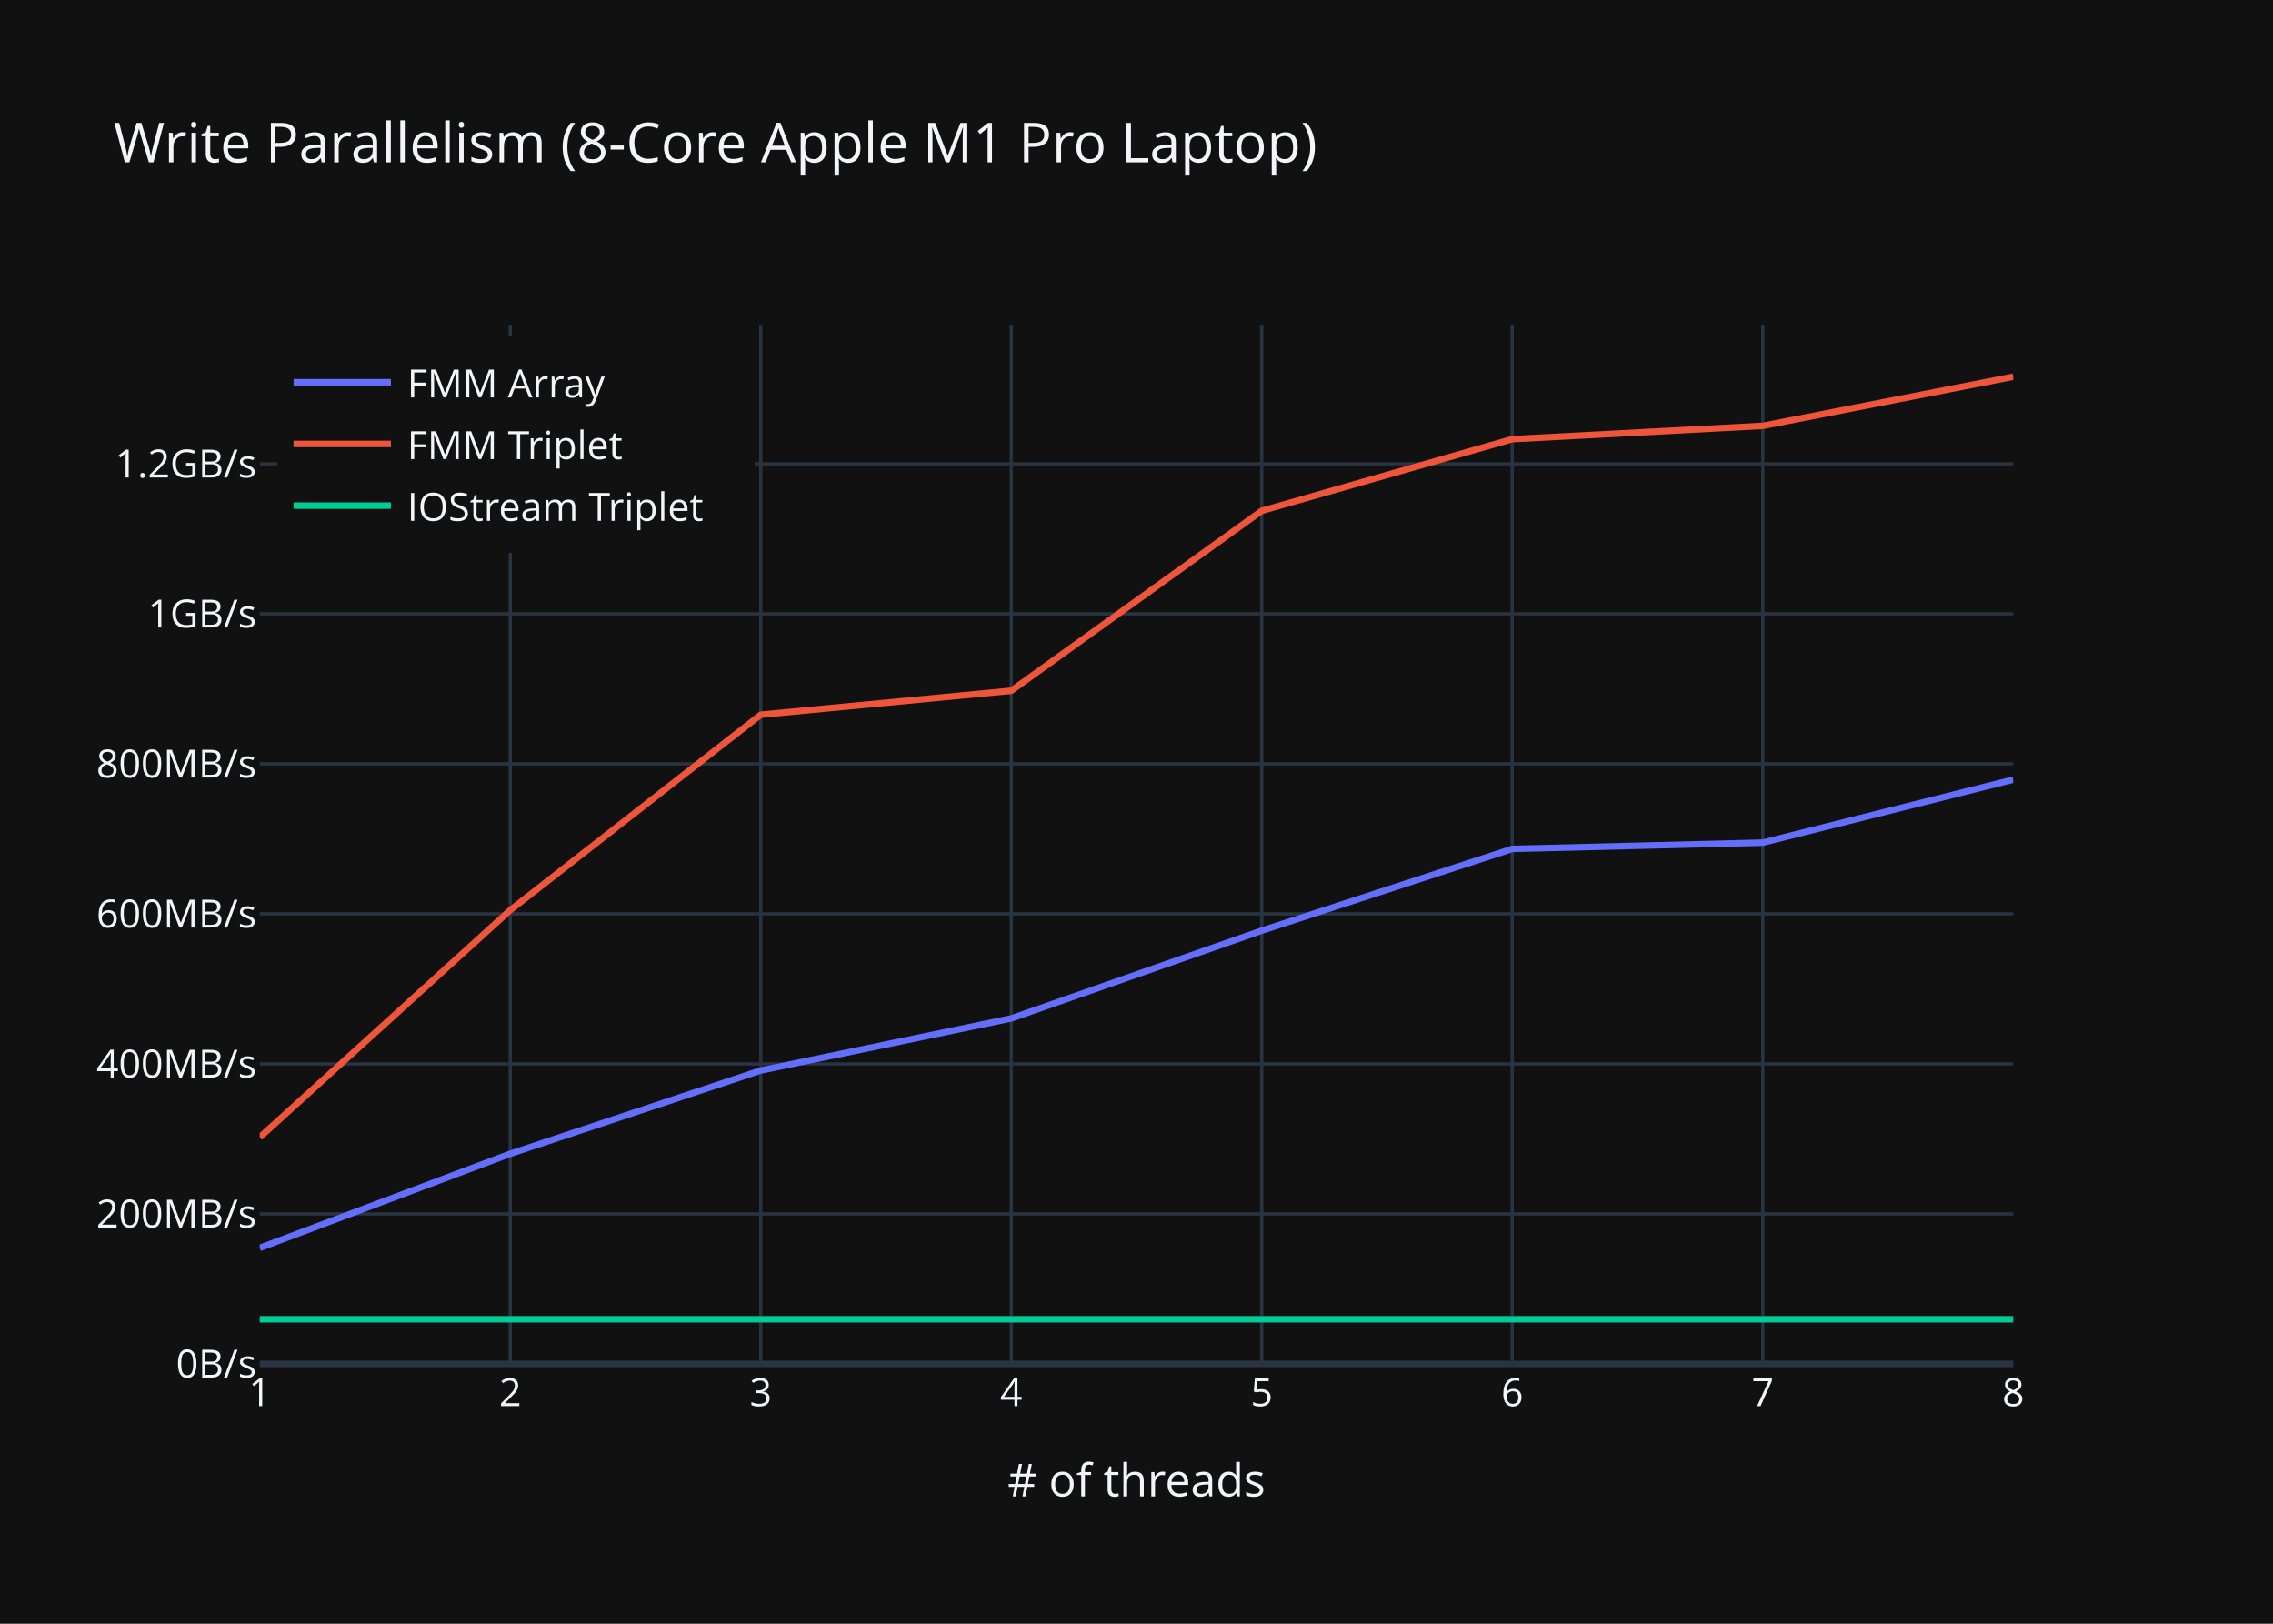
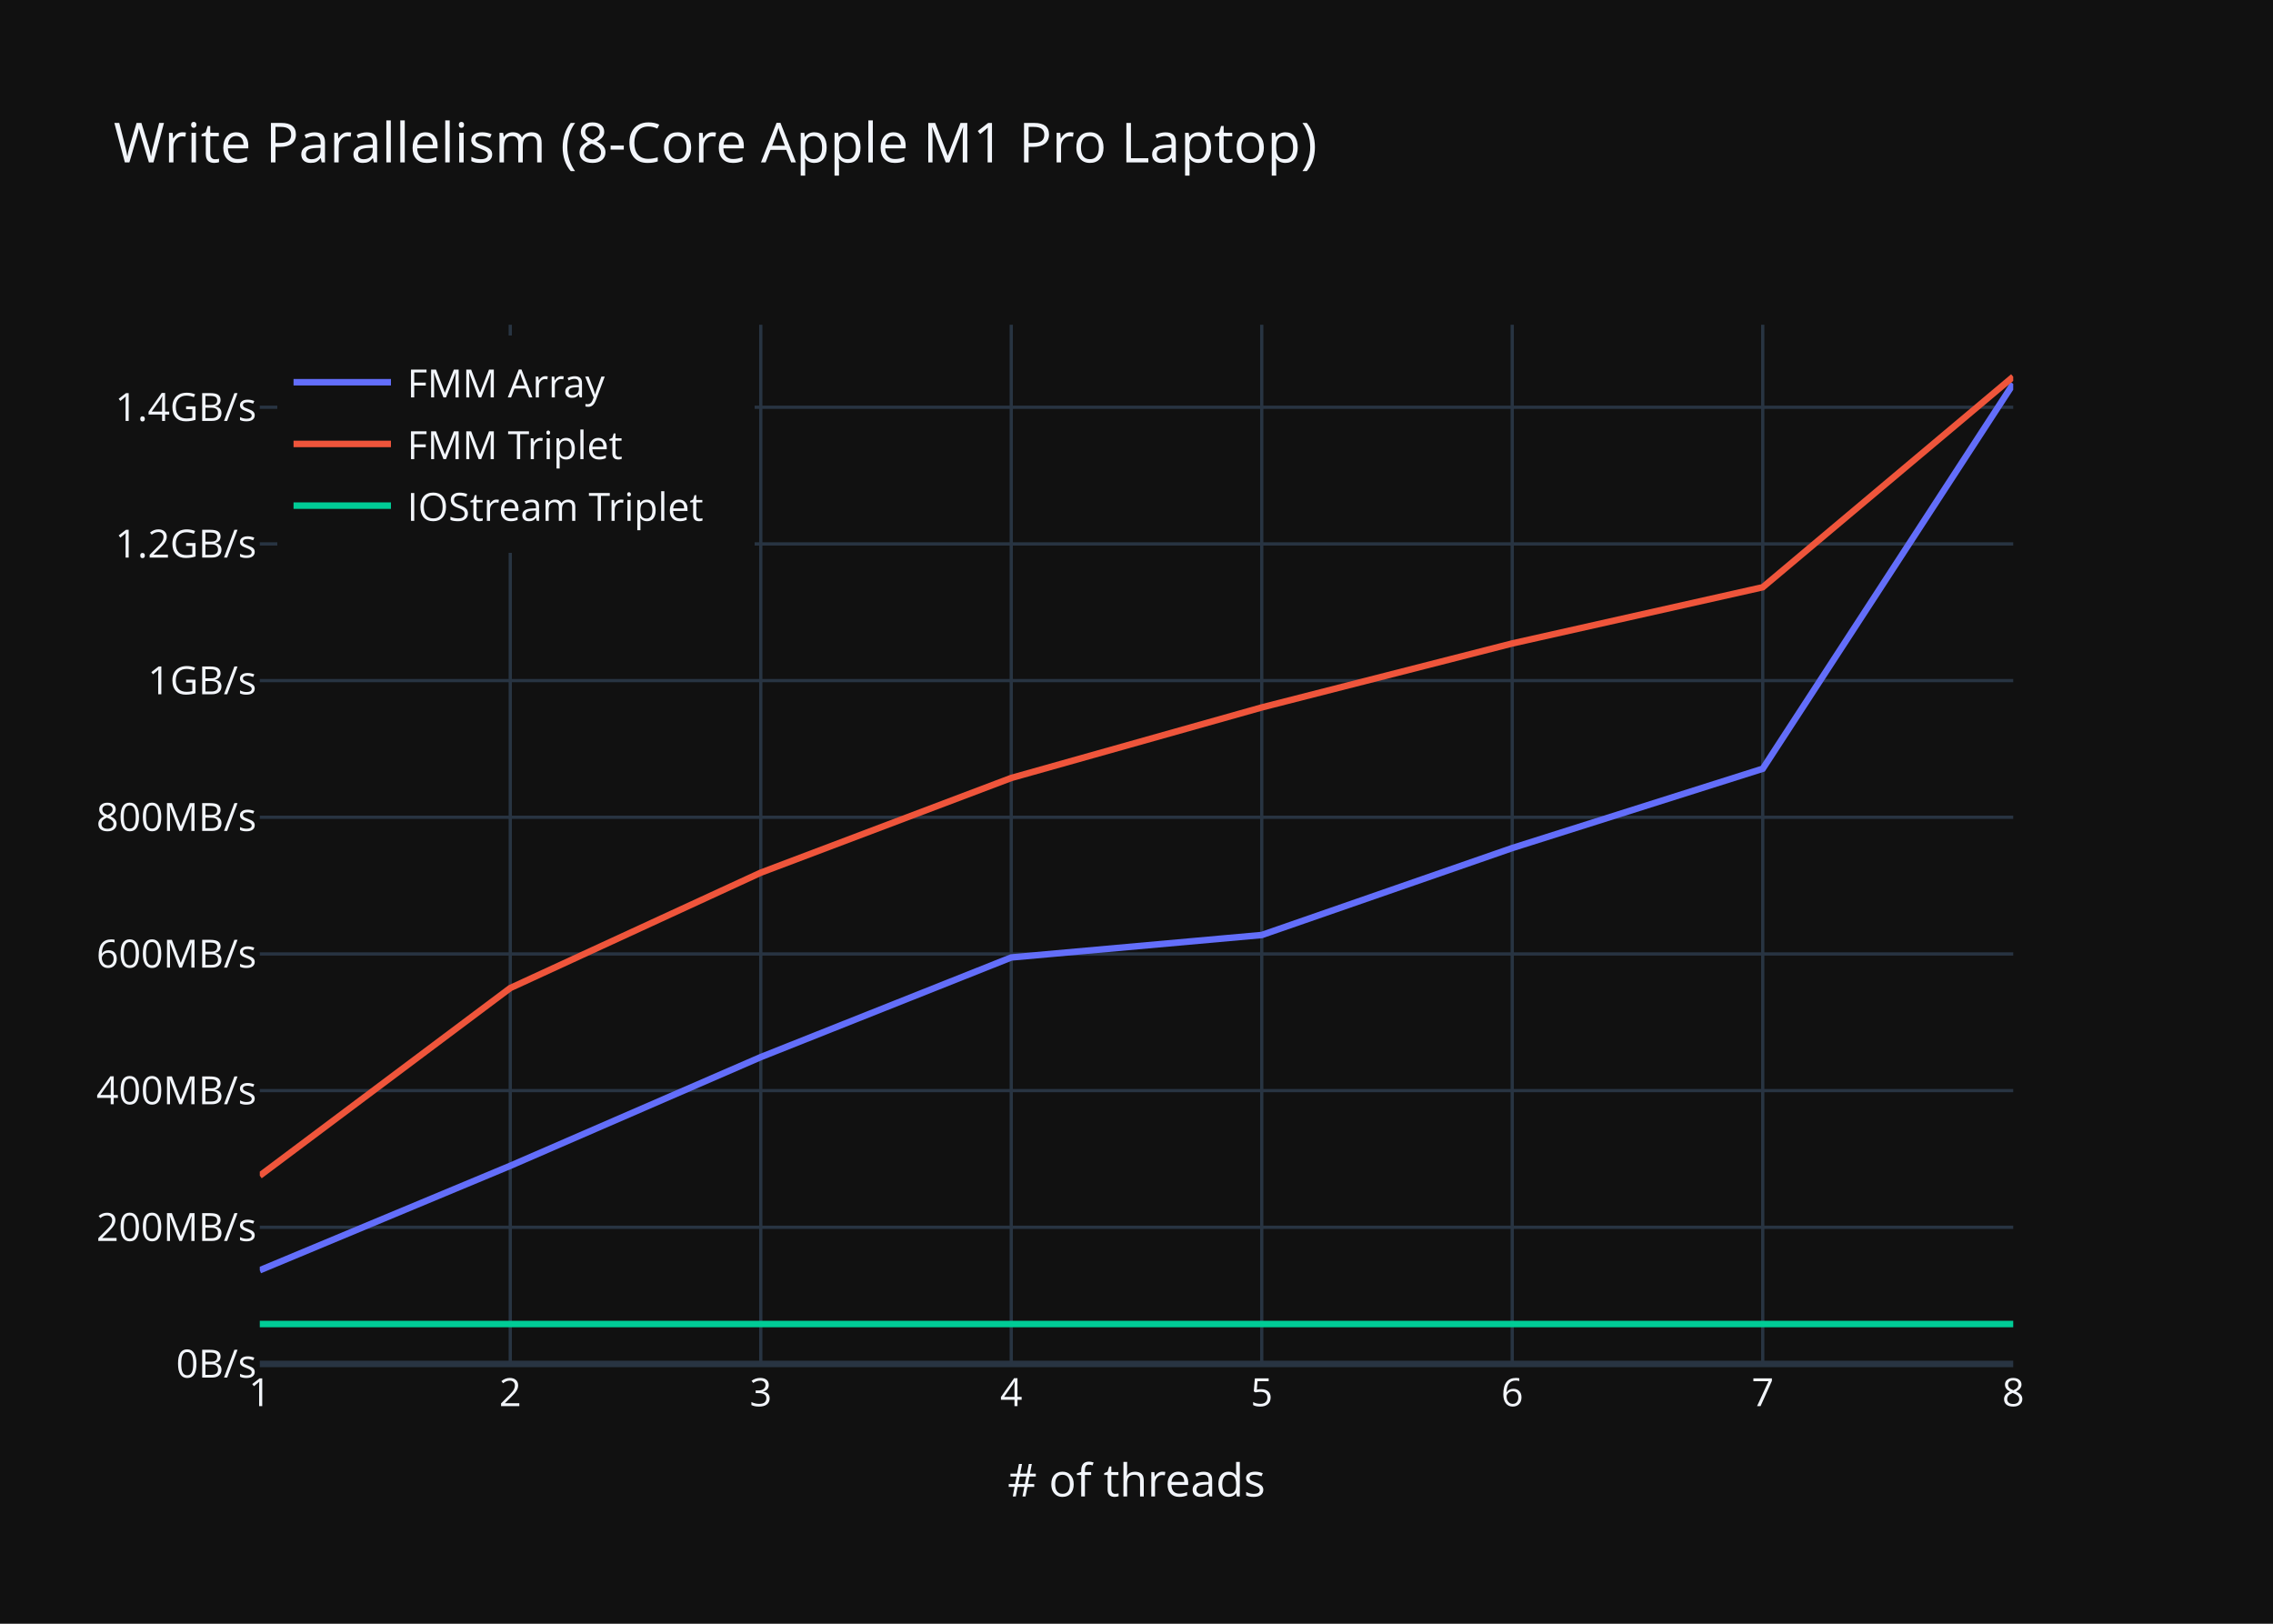
<svg xmlns="http://www.w3.org/2000/svg" class="main-svg" width="700" height="500" style="" viewBox="0 0 700 500">
  <rect x="0" y="0" width="700" height="500" style="fill: rgb(17, 17, 17); fill-opacity: 1;" />
-   <defs id="defs-6a14d2">
+   <defs id="defs-839ce8">
    <g class="clips">
-       <clipPath id="clip6a14d2xyplot" class="plotclip">
+       <clipPath id="clip839ce8xyplot" class="plotclip">
        <rect width="540" height="320" />
      </clipPath>
-       <clipPath class="axesclip" id="clip6a14d2x">
+       <clipPath class="axesclip" id="clip839ce8x">
        <rect x="80" y="0" width="540" height="500" />
      </clipPath>
-       <clipPath class="axesclip" id="clip6a14d2y">
+       <clipPath class="axesclip" id="clip839ce8y">
        <rect x="0" y="100" width="700" height="320" />
      </clipPath>
-       <clipPath class="axesclip" id="clip6a14d2xy">
+       <clipPath class="axesclip" id="clip839ce8xy">
        <rect x="80" y="100" width="540" height="320" />
      </clipPath>
    </g>
    <g class="gradients" />
    <g class="patterns" />
  </defs>
  <g class="bglayer" />
  <g class="layer-below">
    <g class="imagelayer" />
    <g class="shapelayer" />
  </g>
  <g class="cartesianlayer">
    <g class="subplot xy">
      <g class="layer-subplot">
        <g class="shapelayer" />
        <g class="imagelayer" />
      </g>
      <g class="minor-gridlayer">
        <g class="x" />
        <g class="y" />
      </g>
      <g class="gridlayer">
        <g class="x">
          <path class="xgrid crisp" transform="translate(157.14,0)" d="M0,100v320" style="stroke: rgb(40, 52, 66); stroke-opacity: 1; stroke-width: 1px;" />
          <path class="xgrid crisp" transform="translate(234.29,0)" d="M0,100v320" style="stroke: rgb(40, 52, 66); stroke-opacity: 1; stroke-width: 1px;" />
          <path class="xgrid crisp" transform="translate(311.43,0)" d="M0,100v320" style="stroke: rgb(40, 52, 66); stroke-opacity: 1; stroke-width: 1px;" />
          <path class="xgrid crisp" transform="translate(388.57,0)" d="M0,100v320" style="stroke: rgb(40, 52, 66); stroke-opacity: 1; stroke-width: 1px;" />
          <path class="xgrid crisp" transform="translate(465.71,0)" d="M0,100v320" style="stroke: rgb(40, 52, 66); stroke-opacity: 1; stroke-width: 1px;" />
          <path class="xgrid crisp" transform="translate(542.86,0)" d="M0,100v320" style="stroke: rgb(40, 52, 66); stroke-opacity: 1; stroke-width: 1px;" />
        </g>
        <g class="y">
-           <path class="ygrid crisp" transform="translate(0,373.8)" d="M80,0h540" style="stroke: rgb(40, 52, 66); stroke-opacity: 1; stroke-width: 1px;" />
-           <path class="ygrid crisp" transform="translate(0,327.61)" d="M80,0h540" style="stroke: rgb(40, 52, 66); stroke-opacity: 1; stroke-width: 1px;" />
-           <path class="ygrid crisp" transform="translate(0,281.41)" d="M80,0h540" style="stroke: rgb(40, 52, 66); stroke-opacity: 1; stroke-width: 1px;" />
-           <path class="ygrid crisp" transform="translate(0,235.22)" d="M80,0h540" style="stroke: rgb(40, 52, 66); stroke-opacity: 1; stroke-width: 1px;" />
-           <path class="ygrid crisp" transform="translate(0,189.02)" d="M80,0h540" style="stroke: rgb(40, 52, 66); stroke-opacity: 1; stroke-width: 1px;" />
-           <path class="ygrid crisp" transform="translate(0,142.83)" d="M80,0h540" style="stroke: rgb(40, 52, 66); stroke-opacity: 1; stroke-width: 1px;" />
+           <path class="ygrid crisp" transform="translate(0,377.92)" d="M80,0h540" style="stroke: rgb(40, 52, 66); stroke-opacity: 1; stroke-width: 1px;" />
+           <path class="ygrid crisp" transform="translate(0,335.83)" d="M80,0h540" style="stroke: rgb(40, 52, 66); stroke-opacity: 1; stroke-width: 1px;" />
+           <path class="ygrid crisp" transform="translate(0,293.75)" d="M80,0h540" style="stroke: rgb(40, 52, 66); stroke-opacity: 1; stroke-width: 1px;" />
+           <path class="ygrid crisp" transform="translate(0,251.66)" d="M80,0h540" style="stroke: rgb(40, 52, 66); stroke-opacity: 1; stroke-width: 1px;" />
+           <path class="ygrid crisp" transform="translate(0,209.58)" d="M80,0h540" style="stroke: rgb(40, 52, 66); stroke-opacity: 1; stroke-width: 1px;" />
+           <path class="ygrid crisp" transform="translate(0,167.49)" d="M80,0h540" style="stroke: rgb(40, 52, 66); stroke-opacity: 1; stroke-width: 1px;" />
+           <path class="ygrid crisp" transform="translate(0,125.41)" d="M80,0h540" style="stroke: rgb(40, 52, 66); stroke-opacity: 1; stroke-width: 1px;" />
        </g>
      </g>
      <g class="zerolinelayer">
        <path class="yzl zl crisp" transform="translate(0,420)" d="M80,0h540" style="stroke: rgb(40, 52, 66); stroke-opacity: 1; stroke-width: 2px;" />
      </g>
      <path class="xlines-below" />
      <path class="ylines-below" />
      <g class="overlines-below" />
      <g class="xaxislayer-below" />
      <g class="yaxislayer-below" />
      <g class="overaxes-below" />
-       <g class="plot" transform="translate(80,100)" clip-path="url(#clip6a14d2xyplot)">
+       <g class="plot" transform="translate(80,100)" clip-path="url(#clip839ce8xyplot)">
        <g class="scatterlayer mlayer">
-           <g class="trace scatter traceb4dc39" style="stroke-miterlimit: 2; opacity: 1;">
+           <g class="trace scatter trace82c92c" style="stroke-miterlimit: 2; opacity: 1;">
            <g class="fills" />
            <g class="errorbars" />
            <g class="lines">
-               <path class="js-line" d="M0,284.27L77.14,255.27L154.29,229.63L231.43,213.6L308.57,186.57L385.71,161.4L462.86,159.48L540,140.07" style="vector-effect: non-scaling-stroke; fill: none; stroke: rgb(99, 110, 250); stroke-opacity: 1; stroke-width: 2px; opacity: 1;" />
+               <path class="js-line" d="M0,291.15L77.14,258.99L154.29,225.51L231.43,194.83L308.57,187.92L385.71,161.14L462.86,136.72L540,18.19" style="vector-effect: non-scaling-stroke; fill: none; stroke: rgb(99, 110, 250); stroke-opacity: 1; stroke-width: 2px; opacity: 1;" />
            </g>
            <g class="points" />
            <g class="text" />
          </g>
-           <g class="trace scatter trace0077ae" style="stroke-miterlimit: 2; opacity: 1;">
+           <g class="trace scatter trace204053" style="stroke-miterlimit: 2; opacity: 1;">
            <g class="fills" />
            <g class="errorbars" />
            <g class="lines">
-               <path class="js-line" d="M0,250.22L77.14,180.26L154.29,120.08L231.43,112.7L308.57,57.3L385.71,35.23L462.86,31.14L540,16" style="vector-effect: non-scaling-stroke; fill: none; stroke: rgb(239, 85, 59); stroke-opacity: 1; stroke-width: 2px; opacity: 1;" />
+               <path class="js-line" d="M0,262.03L77.14,204.25L154.29,168.72L231.43,139.56L308.57,117.84L385.71,98.14L462.86,80.83L540,16" style="vector-effect: non-scaling-stroke; fill: none; stroke: rgb(239, 85, 59); stroke-opacity: 1; stroke-width: 2px; opacity: 1;" />
            </g>
            <g class="points" />
            <g class="text" />
          </g>
-           <g class="trace scatter trace095b47" style="stroke-miterlimit: 2; opacity: 1;">
+           <g class="trace scatter trace7c8bd7" style="stroke-miterlimit: 2; opacity: 1;">
            <g class="fills" />
            <g class="errorbars" />
            <g class="lines">
-               <path class="js-line" d="M0,306.25L540,306.25" style="vector-effect: non-scaling-stroke; fill: none; stroke: rgb(0, 204, 150); stroke-opacity: 1; stroke-width: 2px; opacity: 1;" />
+               <path class="js-line" d="M0,307.7L540,307.7" style="vector-effect: non-scaling-stroke; fill: none; stroke: rgb(0, 204, 150); stroke-opacity: 1; stroke-width: 2px; opacity: 1;" />
            </g>
            <g class="points" />
            <g class="text" />
          </g>
        </g>
      </g>
      <g class="overplot" />
      <path class="xlines-above crisp" d="M0,0" style="fill: none;" />
      <path class="ylines-above crisp" d="M0,0" style="fill: none;" />
      <g class="overlines-above" />
      <g class="xaxislayer-above">
        <g class="xtick">
          <text text-anchor="middle" x="0" y="433" transform="translate(80,0)" style="font-family: 'Open Sans', verdana, arial, sans-serif; font-size: 12px; fill: rgb(242, 245, 250); fill-opacity: 1; white-space: pre; opacity: 1;">1</text>
        </g>
        <g class="xtick">
          <text text-anchor="middle" x="0" y="433" style="font-family: 'Open Sans', verdana, arial, sans-serif; font-size: 12px; fill: rgb(242, 245, 250); fill-opacity: 1; white-space: pre; opacity: 1;" transform="translate(157.14,0)">2</text>
        </g>
        <g class="xtick">
          <text text-anchor="middle" x="0" y="433" style="font-family: 'Open Sans', verdana, arial, sans-serif; font-size: 12px; fill: rgb(242, 245, 250); fill-opacity: 1; white-space: pre; opacity: 1;" transform="translate(234.29,0)">3</text>
        </g>
        <g class="xtick">
          <text text-anchor="middle" x="0" y="433" style="font-family: 'Open Sans', verdana, arial, sans-serif; font-size: 12px; fill: rgb(242, 245, 250); fill-opacity: 1; white-space: pre; opacity: 1;" transform="translate(311.43,0)">4</text>
        </g>
        <g class="xtick">
          <text text-anchor="middle" x="0" y="433" style="font-family: 'Open Sans', verdana, arial, sans-serif; font-size: 12px; fill: rgb(242, 245, 250); fill-opacity: 1; white-space: pre; opacity: 1;" transform="translate(388.57,0)">5</text>
        </g>
        <g class="xtick">
          <text text-anchor="middle" x="0" y="433" style="font-family: 'Open Sans', verdana, arial, sans-serif; font-size: 12px; fill: rgb(242, 245, 250); fill-opacity: 1; white-space: pre; opacity: 1;" transform="translate(465.71,0)">6</text>
        </g>
        <g class="xtick">
          <text text-anchor="middle" x="0" y="433" style="font-family: 'Open Sans', verdana, arial, sans-serif; font-size: 12px; fill: rgb(242, 245, 250); fill-opacity: 1; white-space: pre; opacity: 1;" transform="translate(542.86,0)">7</text>
        </g>
        <g class="xtick">
          <text text-anchor="middle" x="0" y="433" style="font-family: 'Open Sans', verdana, arial, sans-serif; font-size: 12px; fill: rgb(242, 245, 250); fill-opacity: 1; white-space: pre; opacity: 1;" transform="translate(620,0)">8</text>
        </g>
      </g>
      <g class="yaxislayer-above">
        <g class="ytick">
          <text text-anchor="end" x="79" y="4.2" transform="translate(0,420)" style="font-family: 'Open Sans', verdana, arial, sans-serif; font-size: 12px; fill: rgb(242, 245, 250); fill-opacity: 1; white-space: pre; opacity: 1;">0B/s</text>
        </g>
        <g class="ytick">
-           <text text-anchor="end" x="79" y="4.2" style="font-family: 'Open Sans', verdana, arial, sans-serif; font-size: 12px; fill: rgb(242, 245, 250); fill-opacity: 1; white-space: pre; opacity: 1;" transform="translate(0,373.8)">200MB/s</text>
-         </g>
-         <g class="ytick">
-           <text text-anchor="end" x="79" y="4.2" style="font-family: 'Open Sans', verdana, arial, sans-serif; font-size: 12px; fill: rgb(242, 245, 250); fill-opacity: 1; white-space: pre; opacity: 1;" transform="translate(0,327.61)">400MB/s</text>
-         </g>
-         <g class="ytick">
-           <text text-anchor="end" x="79" y="4.2" style="font-family: 'Open Sans', verdana, arial, sans-serif; font-size: 12px; fill: rgb(242, 245, 250); fill-opacity: 1; white-space: pre; opacity: 1;" transform="translate(0,281.41)">600MB/s</text>
-         </g>
-         <g class="ytick">
-           <text text-anchor="end" x="79" y="4.2" style="font-family: 'Open Sans', verdana, arial, sans-serif; font-size: 12px; fill: rgb(242, 245, 250); fill-opacity: 1; white-space: pre; opacity: 1;" transform="translate(0,235.22)">800MB/s</text>
-         </g>
-         <g class="ytick">
-           <text text-anchor="end" x="79" y="4.2" style="font-family: 'Open Sans', verdana, arial, sans-serif; font-size: 12px; fill: rgb(242, 245, 250); fill-opacity: 1; white-space: pre; opacity: 1;" transform="translate(0,189.02)">1GB/s</text>
-         </g>
-         <g class="ytick">
-           <text text-anchor="end" x="79" y="4.2" style="font-family: 'Open Sans', verdana, arial, sans-serif; font-size: 12px; fill: rgb(242, 245, 250); fill-opacity: 1; white-space: pre; opacity: 1;" transform="translate(0,142.83)">1.2GB/s</text>
+           <text text-anchor="end" x="79" y="4.2" style="font-family: 'Open Sans', verdana, arial, sans-serif; font-size: 12px; fill: rgb(242, 245, 250); fill-opacity: 1; white-space: pre; opacity: 1;" transform="translate(0,377.92)">200MB/s</text>
+         </g>
+         <g class="ytick">
+           <text text-anchor="end" x="79" y="4.2" style="font-family: 'Open Sans', verdana, arial, sans-serif; font-size: 12px; fill: rgb(242, 245, 250); fill-opacity: 1; white-space: pre; opacity: 1;" transform="translate(0,335.83)">400MB/s</text>
+         </g>
+         <g class="ytick">
+           <text text-anchor="end" x="79" y="4.2" style="font-family: 'Open Sans', verdana, arial, sans-serif; font-size: 12px; fill: rgb(242, 245, 250); fill-opacity: 1; white-space: pre; opacity: 1;" transform="translate(0,293.75)">600MB/s</text>
+         </g>
+         <g class="ytick">
+           <text text-anchor="end" x="79" y="4.2" style="font-family: 'Open Sans', verdana, arial, sans-serif; font-size: 12px; fill: rgb(242, 245, 250); fill-opacity: 1; white-space: pre; opacity: 1;" transform="translate(0,251.66)">800MB/s</text>
+         </g>
+         <g class="ytick">
+           <text text-anchor="end" x="79" y="4.2" style="font-family: 'Open Sans', verdana, arial, sans-serif; font-size: 12px; fill: rgb(242, 245, 250); fill-opacity: 1; white-space: pre; opacity: 1;" transform="translate(0,209.58)">1GB/s</text>
+         </g>
+         <g class="ytick">
+           <text text-anchor="end" x="79" y="4.2" style="font-family: 'Open Sans', verdana, arial, sans-serif; font-size: 12px; fill: rgb(242, 245, 250); fill-opacity: 1; white-space: pre; opacity: 1;" transform="translate(0,167.49)">1.2GB/s</text>
+         </g>
+         <g class="ytick">
+           <text text-anchor="end" x="79" y="4.2" style="font-family: 'Open Sans', verdana, arial, sans-serif; font-size: 12px; fill: rgb(242, 245, 250); fill-opacity: 1; white-space: pre; opacity: 1;" transform="translate(0,125.41)">1.4GB/s</text>
        </g>
      </g>
      <g class="overaxes-above" />
    </g>
  </g>
  <g class="polarlayer" />
  <g class="smithlayer" />
  <g class="ternarylayer" />
  <g class="geolayer" />
  <g class="funnelarealayer" />
  <g class="pielayer" />
  <g class="iciclelayer" />
  <g class="treemaplayer" />
  <g class="sunburstlayer" />
  <g class="glimages" />
-   <defs id="topdefs-6a14d2">
+   <defs id="topdefs-839ce8">
    <g class="clips" />
-     <clipPath id="legend6a14d2">
+     <clipPath id="legend839ce8">
      <rect width="147" height="67" x="0" y="0" />
    </clipPath>
  </defs>
  <g class="layer-above">
    <g class="imagelayer" />
    <g class="shapelayer" />
  </g>
  <g class="infolayer">
    <g class="legend" pointer-events="all" transform="translate(85.4,103.2)">
      <rect class="bg" shape-rendering="crispEdges" width="147" height="67" x="0" y="0" style="stroke: rgb(68, 68, 68); stroke-opacity: 1; fill: rgb(17, 17, 17); fill-opacity: 1; stroke-width: 0px;" />
-       <g class="scrollbox" transform="" clip-path="url(#legend6a14d2)">
+       <g class="scrollbox" transform="" clip-path="url(#legend839ce8)">
        <g class="groups" transform="">
          <g class="traces" transform="translate(0,14.5)" style="opacity: 1;">
            <text class="legendtext" text-anchor="start" x="40" y="4.68" style="font-family: 'Open Sans', verdana, arial, sans-serif; font-size: 12px; fill: rgb(242, 245, 250); fill-opacity: 1; white-space: pre;">FMM Array</text>
            <g class="layers" style="opacity: 1;">
              <g class="legendfill" />
              <g class="legendlines">
                <path class="js-line" d="M5,0h30" style="fill: none; stroke: rgb(99, 110, 250); stroke-opacity: 1; stroke-width: 2px;" />
              </g>
              <g class="legendsymbols">
                <g class="legendpoints" />
              </g>
            </g>
            <rect class="legendtoggle" x="0" y="-9.5" width="141.25" height="19" style="fill: rgb(0, 0, 0); fill-opacity: 0;" />
          </g>
        </g>
        <g class="groups" transform="">
          <g class="traces" transform="translate(0,33.5)" style="opacity: 1;">
            <text class="legendtext" text-anchor="start" x="40" y="4.68" style="font-family: 'Open Sans', verdana, arial, sans-serif; font-size: 12px; fill: rgb(242, 245, 250); fill-opacity: 1; white-space: pre;">FMM Triplet</text>
            <g class="layers" style="opacity: 1;">
              <g class="legendfill" />
              <g class="legendlines">
                <path class="js-line" d="M5,0h30" style="fill: none; stroke: rgb(239, 85, 59); stroke-opacity: 1; stroke-width: 2px;" />
              </g>
              <g class="legendsymbols">
                <g class="legendpoints" />
              </g>
            </g>
            <rect class="legendtoggle" x="0" y="-9.5" width="141.25" height="19" style="fill: rgb(0, 0, 0); fill-opacity: 0;" />
          </g>
        </g>
        <g class="groups" transform="">
          <g class="traces" transform="translate(0,52.5)" style="opacity: 1;">
            <text class="legendtext" text-anchor="start" x="40" y="4.68" style="font-family: 'Open Sans', verdana, arial, sans-serif; font-size: 12px; fill: rgb(242, 245, 250); fill-opacity: 1; white-space: pre;">IOStream Triplet</text>
            <g class="layers" style="opacity: 1;">
              <g class="legendfill" />
              <g class="legendlines">
                <path class="js-line" d="M5,0h30" style="fill: none; stroke: rgb(0, 204, 150); stroke-opacity: 1; stroke-width: 2px;" />
              </g>
              <g class="legendsymbols">
                <g class="legendpoints" />
              </g>
            </g>
            <rect class="legendtoggle" x="0" y="-9.5" width="141.25" height="19" style="fill: rgb(0, 0, 0); fill-opacity: 0;" />
          </g>
        </g>
      </g>
      <rect class="scrollbar" rx="20" ry="3" width="0" height="0" x="0" y="0" style="fill: rgb(128, 139, 164); fill-opacity: 1;" />
    </g>
    <g class="g-gtitle">
      <text class="gtitle" x="35" y="50" text-anchor="start" dy="0em" style="font-family: 'Open Sans', verdana, arial, sans-serif; font-size: 17px; fill: rgb(242, 245, 250); opacity: 1; font-weight: normal; white-space: pre;">Write Parallelism (8-Core Apple M1 Pro Laptop)</text>
    </g>
    <g class="g-xtitle">
      <text class="xtitle" x="350" y="460.8" text-anchor="middle" style="font-family: 'Open Sans', verdana, arial, sans-serif; font-size: 14px; fill: rgb(242, 245, 250); opacity: 1; font-weight: normal; white-space: pre;"># of threads</text>
    </g>
    <g class="g-ytitle" />
  </g>
</svg>
